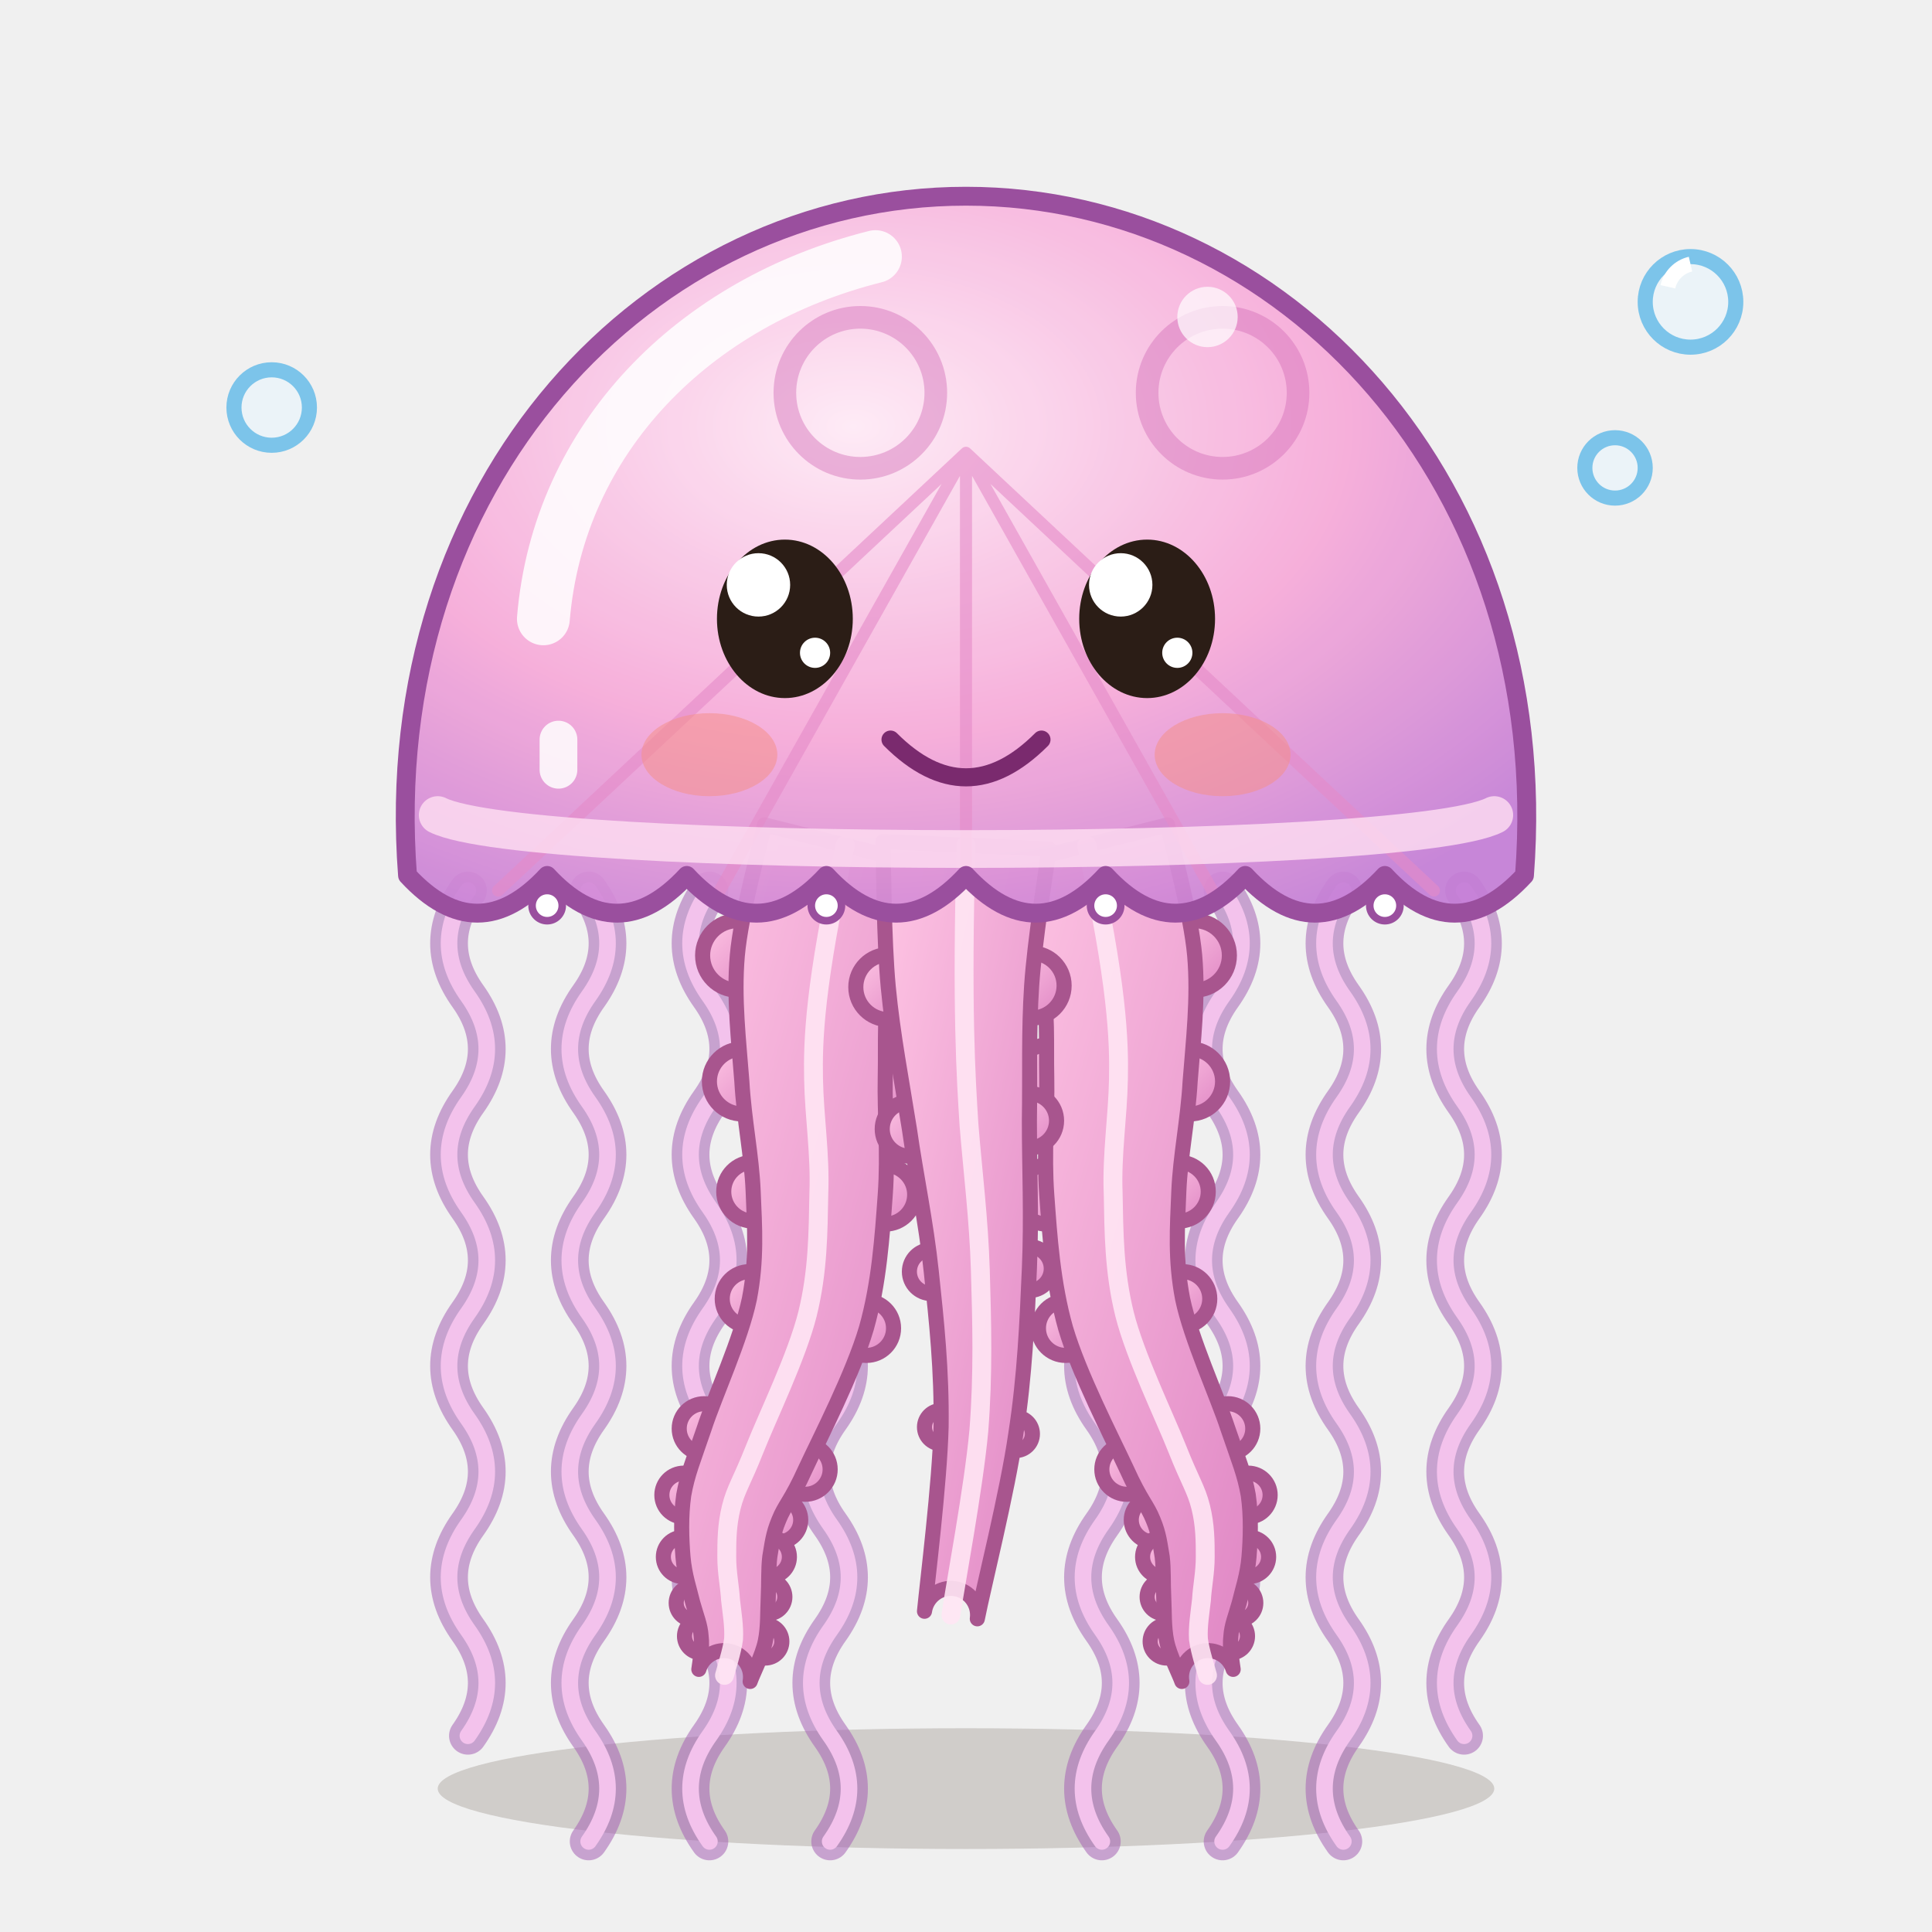
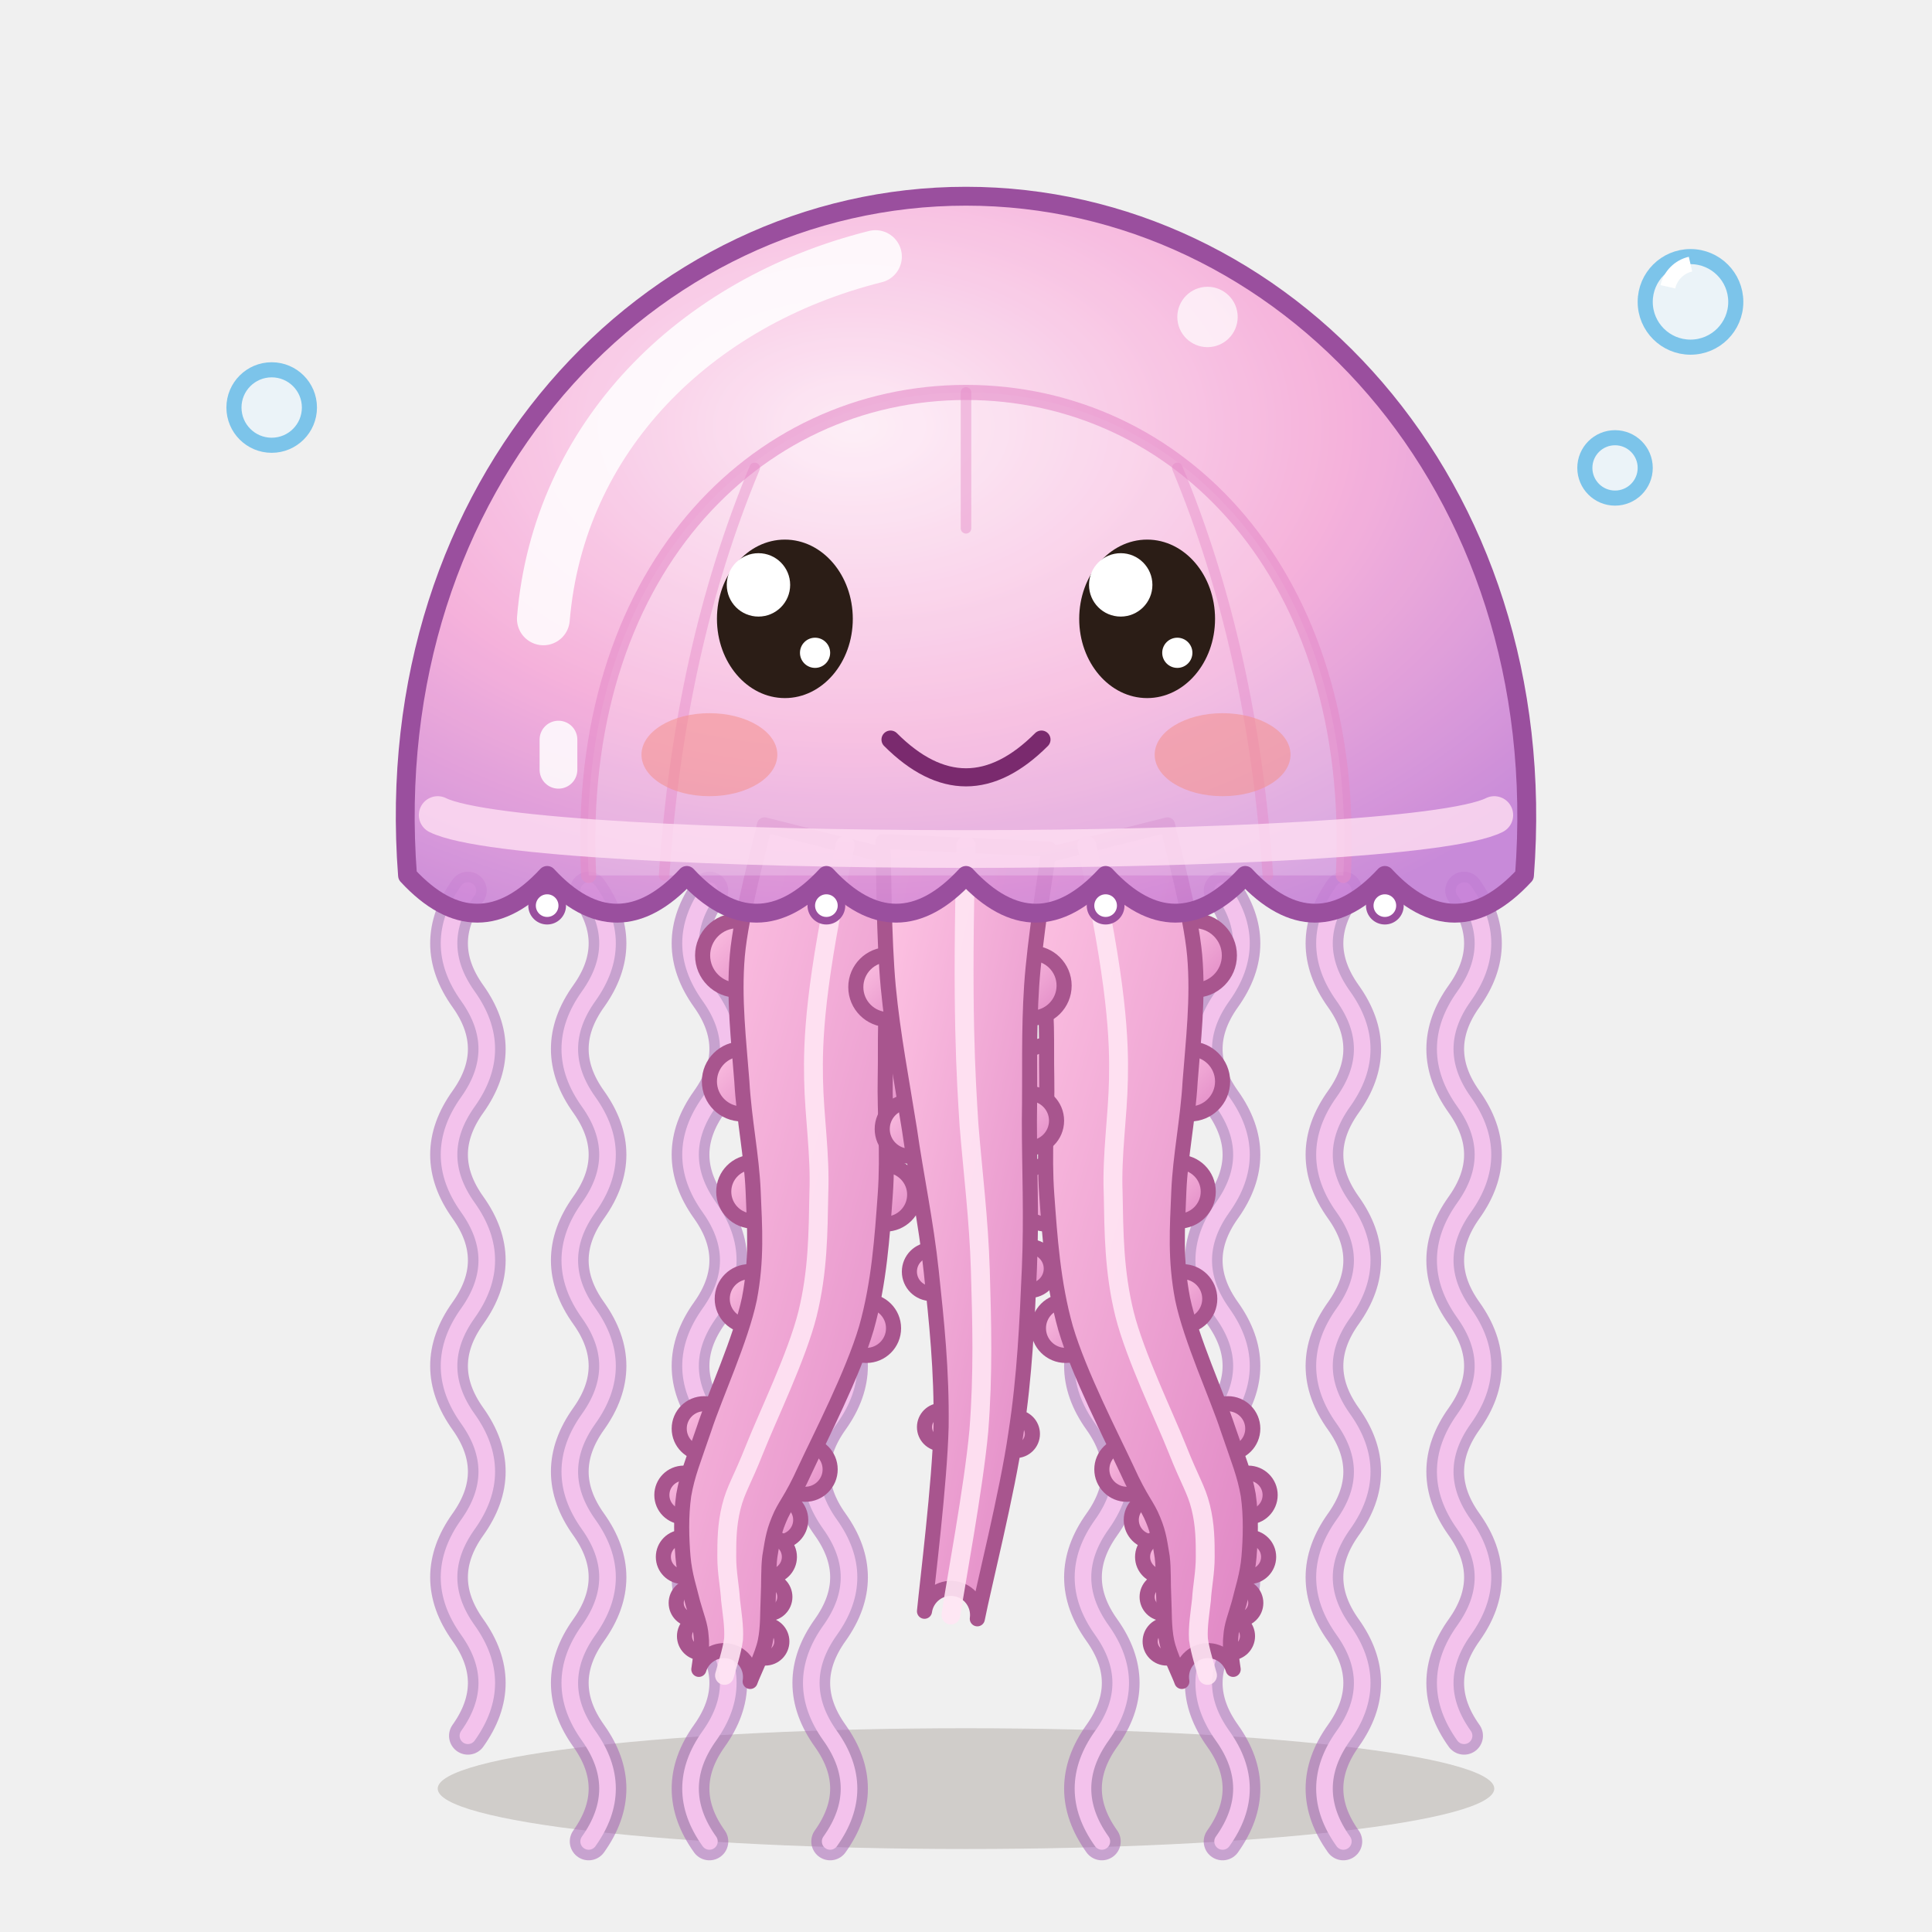
<svg xmlns="http://www.w3.org/2000/svg" viewBox="0 0 256 256">
  <defs>
    <radialGradient id="medusa-sino" cx="0.4" cy="0.32" r="0.8">
      <stop offset="0" stop-color="#ffeaf6" />
      <stop offset="0.55" stop-color="#f6a9d8" />
      <stop offset="1" stop-color="#c37dd6" />
    </radialGradient>
    <linearGradient id="medusa-braco" x1="0" y1="0" x2="1" y2="1">
      <stop offset="0" stop-color="#ffc6e4" />
      <stop offset="1" stop-color="#df86c4" />
    </linearGradient>
    <clipPath id="medusa-clip-sino">
      <path d="M54 116 C50 64 86 26 128 26 C170 26 206 64 202 116 q-9.25 10 -18.5 0 q-9.25 10 -18.5 0 q-9.25 10 -18.5 0 q-9.25 10 -18.5 0 q-9.25 10 -18.5 0 q-9.25 10 -18.5 0 q-9.25 10 -18.5 0 q-9.25 10 -18.5 0 Z" />
    </clipPath>
  </defs>
  <g id="sombra">
    <ellipse cx="128" cy="237" rx="70" ry="8" fill="#3b2a1a" opacity="0.18" />
  </g>
  <g id="tentaculos" fill="none" stroke-linecap="round" stroke-linejoin="round">
    <path d="M62 118 q-5 7 0 14 q5 7 0 14 q-5 7 0 14 q5 7 0 14 q-5 7 0 14 q5 7 0 14 q-5 7 0 14 q5 7 0 14 M78 118 q5 7 0 14 q-5 7 0 14 q5 7 0 14 q-5 7 0 14 q5 7 0 14 q-5 7 0 14 q5 7 0 14 q-5 7 0 14 q5 7 0 14 M94 118 q-5 7 0 14 q5 7 0 14 q-5 7 0 14 q5 7 0 14 q-5 7 0 14 q5 7 0 14 q-5 7 0 14 q5 7 0 14 q-5 7 0 14 M110 118 q5 7 0 14 q-5 7 0 14 q5 7 0 14 q-5 7 0 14 q5 7 0 14 q-5 7 0 14 q5 7 0 14 q-5 7 0 14 q5 7 0 14 M146 118 q-5 7 0 14 q5 7 0 14 q-5 7 0 14 q5 7 0 14 q-5 7 0 14 q5 7 0 14 q-5 7 0 14 q5 7 0 14 q-5 7 0 14 M162 118 q5 7 0 14 q-5 7 0 14 q5 7 0 14 q-5 7 0 14 q5 7 0 14 q-5 7 0 14 q5 7 0 14 q-5 7 0 14 q5 7 0 14 M178 118 q-5 7 0 14 q5 7 0 14 q-5 7 0 14 q5 7 0 14 q-5 7 0 14 q5 7 0 14 q-5 7 0 14 q5 7 0 14 q-5 7 0 14 M194 118 q5 7 0 14 q-5 7 0 14 q5 7 0 14 q-5 7 0 14 q5 7 0 14 q-5 7 0 14 q5 7 0 14 q-5 7 0 14" stroke="#a663b4" stroke-width="5" opacity="0.55" />
    <path d="M62 118 q-5 7 0 14 q5 7 0 14 q-5 7 0 14 q5 7 0 14 q-5 7 0 14 q5 7 0 14 q-5 7 0 14 q5 7 0 14 M78 118 q5 7 0 14 q-5 7 0 14 q5 7 0 14 q-5 7 0 14 q5 7 0 14 q-5 7 0 14 q5 7 0 14 q-5 7 0 14 q5 7 0 14 M94 118 q-5 7 0 14 q5 7 0 14 q-5 7 0 14 q5 7 0 14 q-5 7 0 14 q5 7 0 14 q-5 7 0 14 q5 7 0 14 q-5 7 0 14 M110 118 q5 7 0 14 q-5 7 0 14 q5 7 0 14 q-5 7 0 14 q5 7 0 14 q-5 7 0 14 q5 7 0 14 q-5 7 0 14 q5 7 0 14 M146 118 q-5 7 0 14 q5 7 0 14 q-5 7 0 14 q5 7 0 14 q-5 7 0 14 q5 7 0 14 q-5 7 0 14 q5 7 0 14 q-5 7 0 14 M162 118 q5 7 0 14 q-5 7 0 14 q5 7 0 14 q-5 7 0 14 q5 7 0 14 q-5 7 0 14 q5 7 0 14 q-5 7 0 14 q5 7 0 14 M178 118 q-5 7 0 14 q5 7 0 14 q-5 7 0 14 q5 7 0 14 q-5 7 0 14 q5 7 0 14 q-5 7 0 14 q5 7 0 14 q-5 7 0 14 M194 118 q5 7 0 14 q-5 7 0 14 q5 7 0 14 q-5 7 0 14 q5 7 0 14 q-5 7 0 14 q5 7 0 14 q-5 7 0 14" stroke="#f3c2ec" stroke-width="2.2" />
  </g>
  <g id="bracos-orais" stroke="#a8558e" stroke-width="2" stroke-linejoin="round" stroke-linecap="round">
    <g fill="url(#medusa-braco)">
      <circle cx="97.7" cy="126.6" r="4.6" />
      <circle cx="118" cy="129.4" r="4.6" />
      <circle cx="98.3" cy="143.3" r="4.3" />
      <circle cx="117.3" cy="142.8" r="4.3" />
      <circle cx="99.8" cy="157.9" r="3.9" />
      <circle cx="117.3" cy="158.3" r="3.9" />
      <circle cx="99.3" cy="172.1" r="3.6" />
      <circle cx="114.8" cy="176" r="3.6" />
      <circle cx="93.3" cy="189.3" r="3.3" />
      <circle cx="106.7" cy="194.7" r="3.3" />
      <circle cx="90.6" cy="198.1" r="2.9" />
      <circle cx="103.2" cy="201.4" r="2.9" />
      <circle cx="90.5" cy="206.3" r="2.6" />
      <circle cx="102" cy="206.3" r="2.6" />
      <circle cx="91.8" cy="212.4" r="2.2" />
      <circle cx="101.8" cy="211.6" r="2.2" />
      <circle cx="92.9" cy="216.8" r="2.2" />
      <circle cx="101.4" cy="217.5" r="2.2" />
      <path d="M101.3 109.3 C100.7 112.1 98.2 121 97.7 126.6 C97.2 132.3 97.9 138 98.3 143.3 C98.6 148.5 99.6 153.1 99.8 157.9 C100 162.7 100.3 166.9 99.3 172.1 C98.2 177.4 94.7 185 93.3 189.3 C91.8 193.7 91.1 195.3 90.6 198.1 C90.2 200.9 90.3 203.9 90.5 206.3 C90.7 208.7 91.4 210.7 91.8 212.4 C92.3 214.2 92.8 215.3 92.9 216.8 C93.1 218.3 92.7 220.4 92.6 221.2 A3.5 3.5 0 0 1 99.4 222.8 C99.7 221.9 101 219.4 101.4 217.5 C101.8 215.6 101.7 213.5 101.8 211.6 C101.9 209.7 101.8 208 102 206.3 C102.3 204.6 102.4 203.3 103.2 201.4 C104 199.4 104.8 198.9 106.7 194.7 C108.7 190.4 113 182.1 114.8 176 C116.5 170 116.9 163.8 117.3 158.3 C117.7 152.8 117.2 147.6 117.3 142.8 C117.4 138 117.1 134.1 118 129.4 C118.9 124.7 121.9 117.2 122.7 114.7 Z" />
    </g>
    <path d="M112 112 C107.9 130.5 107.7 138 107.8 143 C107.9 148.1 108.7 152.9 108.5 158.1 C108.4 163.3 108.4 168.4 107 174.1 C105.6 179.7 101.7 187.7 100 192 C98.3 196.3 97.5 197.3 96.9 199.7 C96.3 202.1 96.3 204.3 96.3 206.3 C96.3 208.4 96.7 210.2 96.8 212 C97 213.8 97.3 215.5 97.2 217.2 C97 218.8 96.2 221.2 96 222" fill="none" stroke="#ffe6f4" stroke-width="2.5" opacity="0.9" />
    <g fill="url(#medusa-braco)">
      <circle cx="138" cy="129.4" r="4.6" />
      <circle cx="158.3" cy="126.6" r="4.6" />
      <circle cx="138.7" cy="142.8" r="4.3" />
      <circle cx="157.7" cy="143.3" r="4.3" />
      <circle cx="138.7" cy="158.3" r="3.9" />
      <circle cx="156.2" cy="157.9" r="3.9" />
      <circle cx="141.2" cy="176" r="3.6" />
      <circle cx="156.7" cy="172.1" r="3.6" />
      <circle cx="149.3" cy="194.7" r="3.3" />
      <circle cx="162.7" cy="189.3" r="3.3" />
      <circle cx="152.8" cy="201.4" r="2.9" />
      <circle cx="165.4" cy="198.1" r="2.9" />
      <circle cx="154" cy="206.3" r="2.6" />
      <circle cx="165.5" cy="206.3" r="2.6" />
      <circle cx="154.2" cy="211.6" r="2.2" />
      <circle cx="164.2" cy="212.4" r="2.2" />
      <circle cx="154.6" cy="217.5" r="2.2" />
      <circle cx="163.1" cy="216.8" r="2.2" />
      <path d="M133.3 114.7 C134.1 117.2 137.1 124.7 138 129.4 C138.9 134.1 138.6 138 138.7 142.8 C138.8 147.6 138.3 152.8 138.7 158.3 C139.1 163.8 139.5 170 141.2 176 C143 182.1 147.3 190.4 149.3 194.7 C151.2 198.9 152 199.4 152.8 201.4 C153.6 203.3 153.7 204.6 154 206.3 C154.2 208 154.1 209.7 154.2 211.6 C154.3 213.5 154.2 215.6 154.6 217.5 C155 219.4 156.3 221.9 156.6 222.8 A3.5 3.5 0 0 1 163.4 221.2 C163.3 220.4 162.9 218.3 163.1 216.8 C163.2 215.3 163.7 214.2 164.2 212.4 C164.6 210.7 165.3 208.7 165.5 206.3 C165.7 203.9 165.8 200.9 165.4 198.1 C164.9 195.3 164.2 193.7 162.7 189.3 C161.3 185 157.8 177.4 156.7 172.1 C155.7 166.9 156 162.7 156.2 157.9 C156.4 153.1 157.4 148.5 157.7 143.3 C158.1 138 158.8 132.3 158.3 126.6 C157.8 121 155.3 112.1 154.7 109.3 Z" />
    </g>
    <path d="M144 112 C148.1 130.5 148.3 138 148.2 143 C148.1 148.1 147.3 152.9 147.5 158.1 C147.6 163.3 147.6 168.4 149 174.1 C150.4 179.7 154.3 187.7 156 192 C157.7 196.3 158.5 197.3 159.1 199.7 C159.7 202.1 159.7 204.3 159.7 206.3 C159.7 208.4 159.3 210.2 159.2 212 C159 213.8 158.7 215.5 158.8 217.2 C159 218.8 159.8 221.2 160 222" fill="none" stroke="#ffe6f4" stroke-width="2.5" opacity="0.9" />
    <g fill="url(#medusa-braco)">
      <circle cx="117.7" cy="130.8" r="4.3" />
      <circle cx="136.7" cy="130.6" r="4.3" />
      <circle cx="120.5" cy="149.6" r="3.6" />
      <circle cx="136.4" cy="148.5" r="3.6" />
      <circle cx="123.4" cy="168.5" r="2.9" />
      <circle cx="136.4" cy="168.1" r="2.9" />
      <circle cx="124.7" cy="189.1" r="2.2" />
      <circle cx="134.6" cy="190" r="2.2" />
      <path d="M117 111.5 C117.1 114.7 117.1 124.4 117.7 130.8 C118.3 137.1 119.5 143.3 120.5 149.6 C121.4 155.9 122.7 161.9 123.4 168.5 C124.1 175.1 124.8 181.6 124.7 189.1 C124.5 196.6 122.9 209.4 122.5 213.5 A3.5 3.5 0 0 1 129.5 214.5 C130.3 210.4 133.5 197.7 134.6 190 C135.8 182.3 136.1 175 136.4 168.1 C136.7 161.2 136.4 154.8 136.4 148.5 C136.5 142.2 136.3 136.6 136.7 130.6 C137.1 124.6 138.6 115.5 139 112.5 Z" />
    </g>
    <path d="M128 112 C127.4 133.7 128 142.8 128.4 149.1 C128.9 155.3 129.7 161.6 129.9 168.3 C130.1 175.1 130.3 182 129.7 189.6 C129 197.2 126.6 209.9 126 214" fill="none" stroke="#ffe6f4" stroke-width="2.5" opacity="0.9" />
  </g>
  <g id="sino" stroke-linejoin="round" stroke-linecap="round">
-     <path d="M54 116 C50 64 86 26 128 26 C170 26 206 64 202 116 q-9.25 10 -18.5 0 q-9.25 10 -18.5 0 q-9.25 10 -18.5 0 q-9.25 10 -18.5 0 q-9.25 10 -18.5 0 q-9.25 10 -18.5 0 q-9.25 10 -18.5 0 q-9.25 10 -18.5 0 Z" fill="url(#medusa-sino)" opacity="0.92" />
+     <path d="M54 116 C50 64 86 26 128 26 C170 26 206 64 202 116 q-9.25 10 -18.5 0 q-9.25 10 -18.5 0 q-9.25 10 -18.5 0 q-9.25 10 -18.5 0 q-9.25 10 -18.5 0 q-9.25 10 -18.5 0 q-9.25 10 -18.5 0 q-9.25 10 -18.5 0 Z" fill="url(#medusa-sino)" opacity="0.88" />
    <g clip-path="url(#medusa-clip-sino)" fill="none">
-       <g stroke="#e58ac8" stroke-width="1.6" opacity="0.6">
-         <path d="M128 60 L128 124 M128 60 L92 124 M128 60 L164 124 M128 60 L66 118 M128 60 L190 118" />
-       </g>
-       <g stroke="#d36fb8" stroke-width="3" opacity="0.45">
-         <path d="M104 52 a10 10 0 1 1 0 0.1" />
-         <path d="M152 52 a10 10 0 1 1 0 0.1" />
+       <path d="M78 116 C76 76 100 52 128 52 C156 52 180 76 178 116" fill="#ffffff" fill-opacity="0.2" stroke="#e58ac8" stroke-width="2" stroke-opacity="0.6" />
+       <g stroke="#e58ac8" stroke-width="1.4" opacity="0.45">
+         <path d="M100 62 Q90 86 88 116 M156 62 Q166 86 168 116 M128 52 L128 70" />
      </g>
      <path d="M58 108 C70 114 186 114 198 108" stroke="#ffe0f2" stroke-width="5" opacity="0.8" />
      <path d="M72 82 C74 58 92 40 116 34" stroke="#ffffff" stroke-width="7" opacity="0.85" />
      <path d="M74 98 l0 4" stroke="#ffffff" stroke-width="5" opacity="0.85" />
      <circle cx="160" cy="42" r="4" fill="#ffffff" stroke="none" opacity="0.7" />
    </g>
    <path d="M54 116 C50 64 86 26 128 26 C170 26 206 64 202 116 q-9.25 10 -18.5 0 q-9.25 10 -18.5 0 q-9.25 10 -18.5 0 q-9.25 10 -18.5 0 q-9.25 10 -18.5 0 q-9.25 10 -18.5 0 q-9.25 10 -18.5 0 q-9.25 10 -18.5 0 Z" fill="none" stroke="#9a4f9e" stroke-width="2.5" />
    <g fill="#ffffff" stroke="#9a4f9e" stroke-width="1">
      <circle cx="72.5" cy="120" r="2" />
      <circle cx="109.5" cy="120" r="2" />
      <circle cx="146.5" cy="120" r="2" />
      <circle cx="183.5" cy="120" r="2" />
    </g>
    <ellipse cx="94" cy="100" rx="9" ry="5.5" fill="#f4908a" opacity="0.55" />
    <ellipse cx="162" cy="100" rx="9" ry="5.5" fill="#f4908a" opacity="0.55" />
    <path d="M118 98 Q128 108 138 98" fill="none" stroke="#7a2a6e" stroke-width="2.4" />
  </g>
  <g id="olhos">
    <ellipse cx="104" cy="82" rx="9" ry="10.5" fill="#2b1d16" />
    <ellipse cx="152" cy="82" rx="9" ry="10.5" fill="#2b1d16" />
    <circle cx="100.5" cy="77.5" r="4.2" fill="#fff" />
    <circle cx="108" cy="86.5" r="2" fill="#fff" />
    <circle cx="148.5" cy="77.5" r="4.2" fill="#fff" />
    <circle cx="156" cy="86.5" r="2" fill="#fff" />
  </g>
  <g id="bolhas" fill="#e6f6ff" fill-opacity="0.5" stroke="#7cc4ea" stroke-width="2">
    <circle cx="214" cy="62" r="4" />
    <circle cx="224" cy="40" r="6" />
    <circle cx="36" cy="54" r="5" />
    <path d="M221 38 a4 4 0 0 1 3 -3" stroke="#ffffff" fill="none" />
  </g>
</svg>
